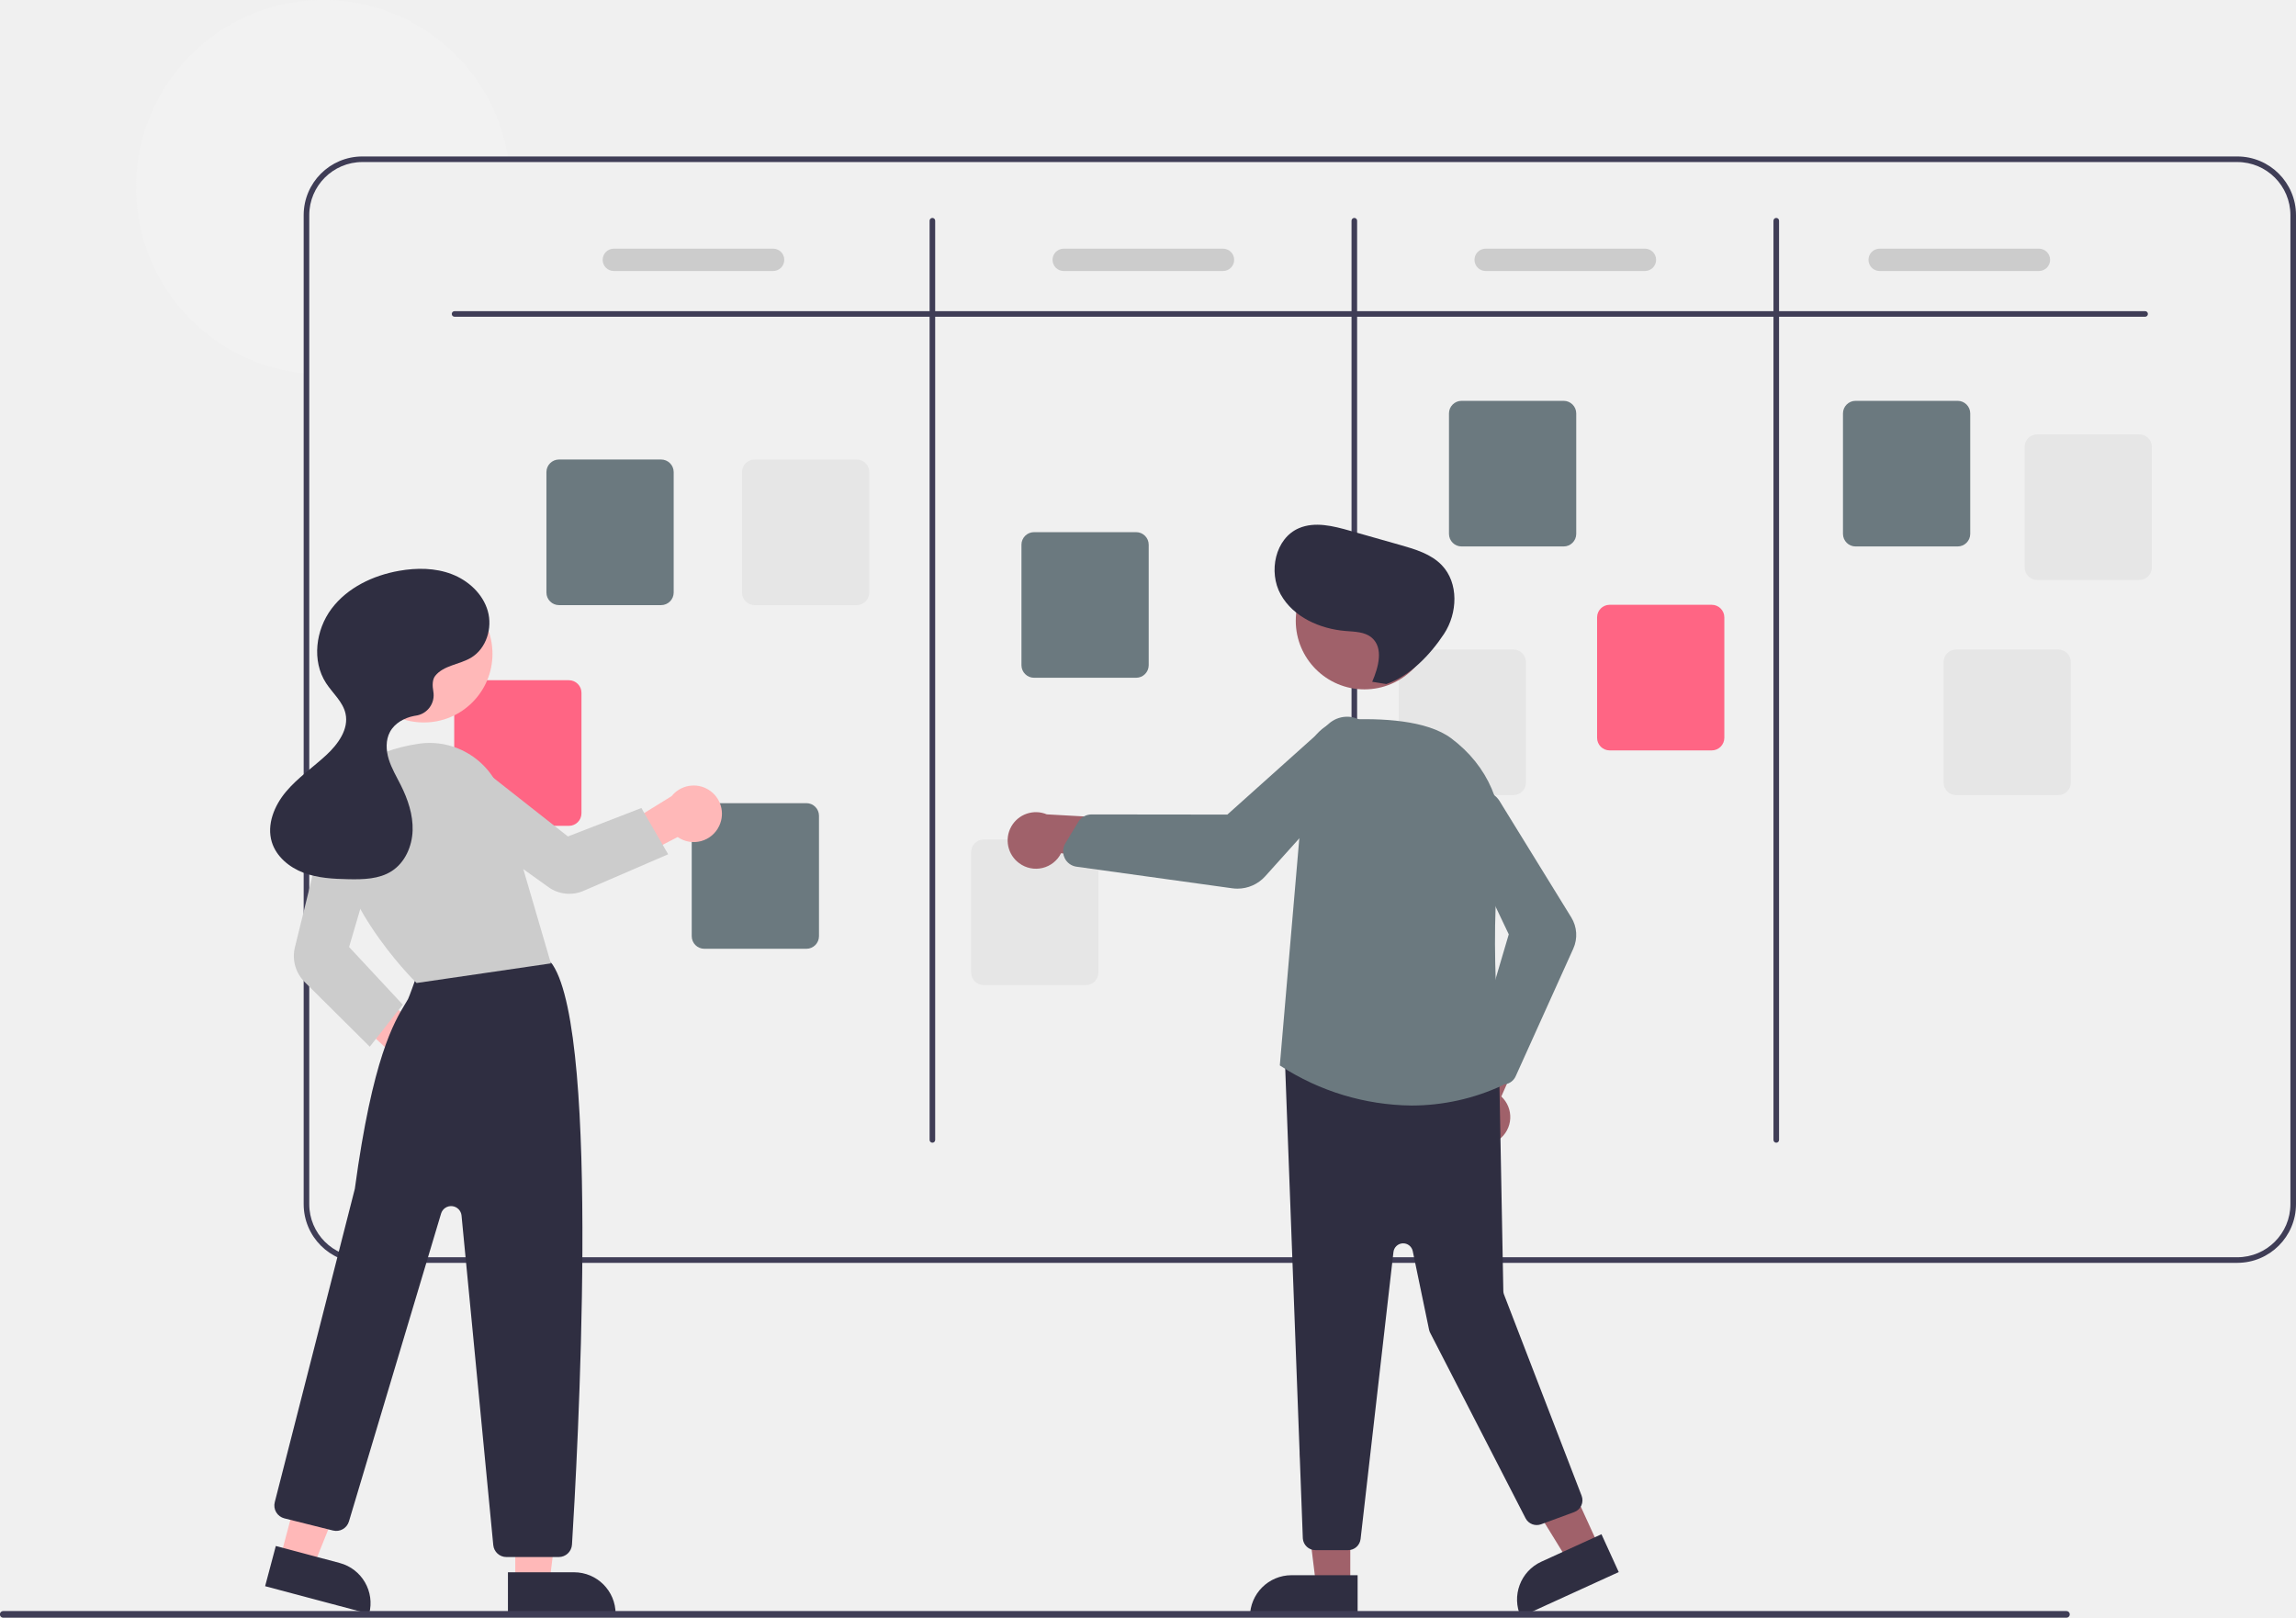
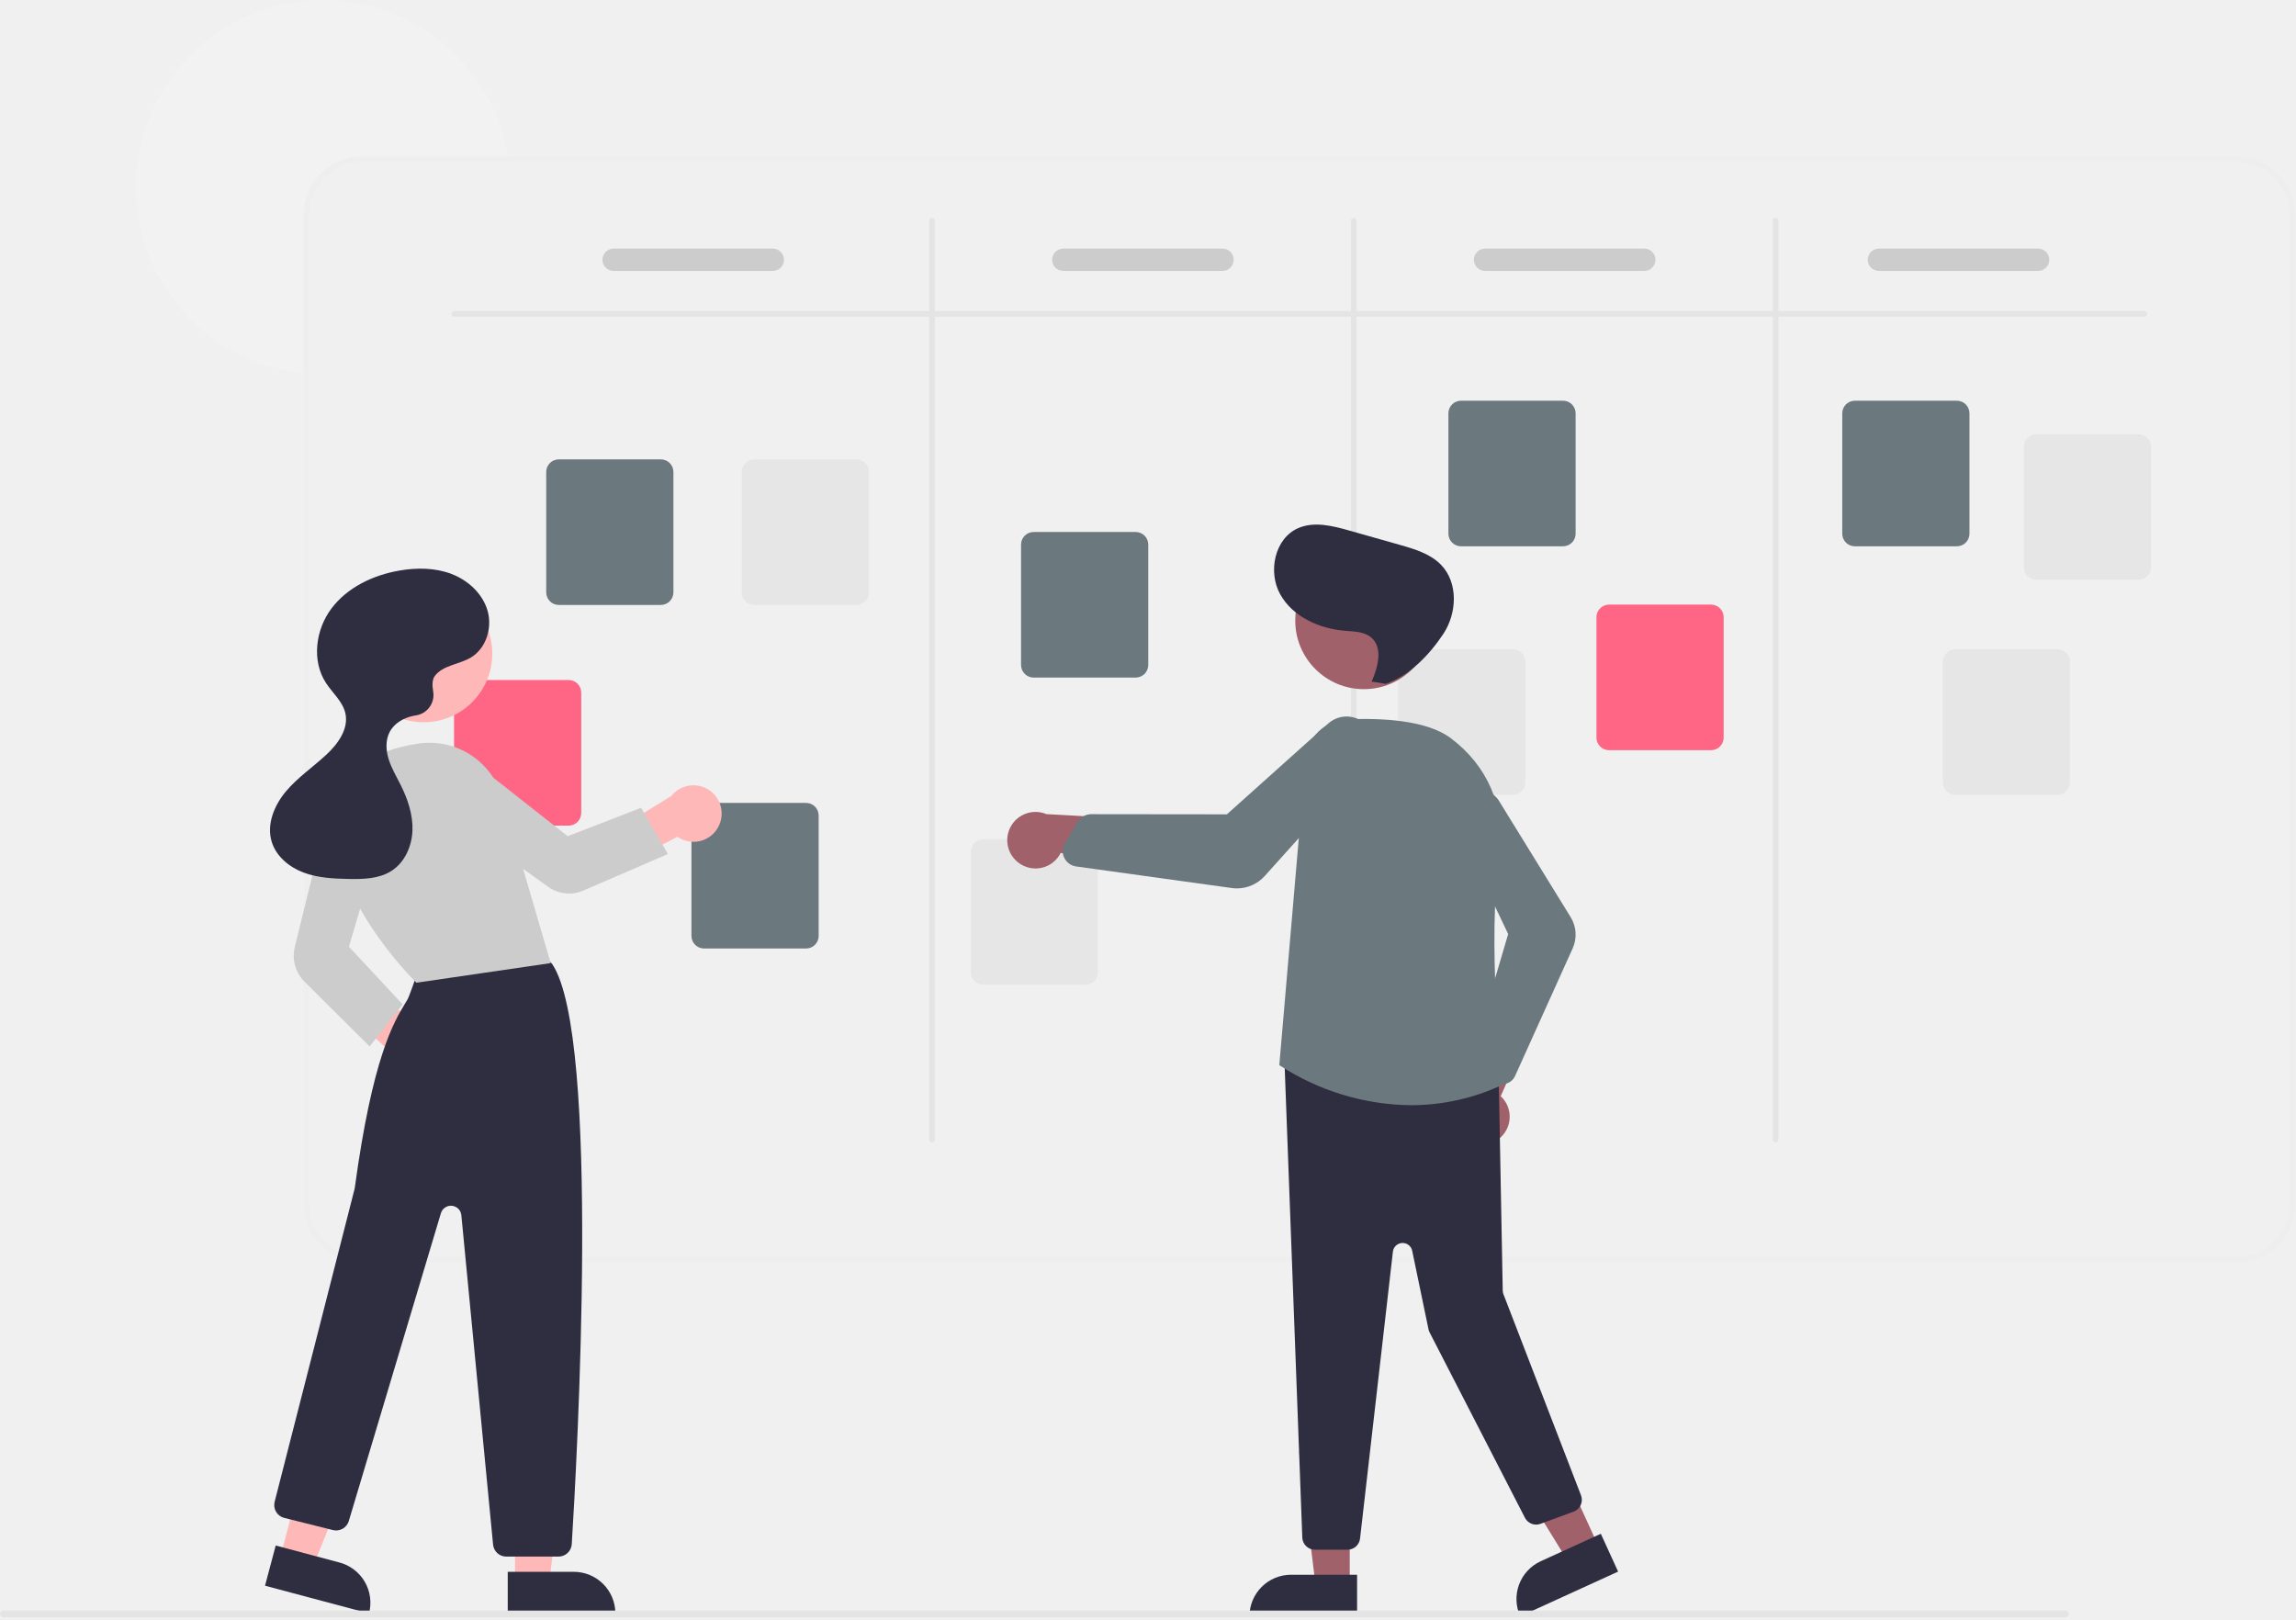
- <svg xmlns="http://www.w3.org/2000/svg" id="afc98551-3d88-4acb-87ed-36f06011ac7a" data-name="Layer 1" width="821.676" height="579.01" viewBox="0 0 821.676 579.01">
-   <path d="M371.238,218.495h-52.4a19.017,19.017,0,0,0-19,19v56.81c-.67-.04-1.34-.1-2-.18a66.999,66.999,0,1,1,73.1-77.63C371.048,217.155,371.148,217.825,371.238,218.495Z" transform="translate(-189.1619 -160.4952)" fill="#f2f2f2" />
-   <path d="M989.838,216.495h-671a21.023,21.023,0,0,0-21,21v354a21.023,21.023,0,0,0,21,21h671a21.023,21.023,0,0,0,21-21v-354A21.023,21.023,0,0,0,989.838,216.495Zm19,375a19.017,19.017,0,0,1-19,19h-671a19.017,19.017,0,0,1-19-19v-354a19.017,19.017,0,0,1,19-19h671a19.017,19.017,0,0,1,19,19Z" transform="translate(-189.1619 -160.4952)" fill="#3f3d56" />
-   <path d="M956.838,273.865h-605a1,1,0,0,1,0-2h605a1,1,0,0,1,0,2Z" transform="translate(-189.1619 -160.4952)" fill="#3f3d56" />
-   <path d="M522.838,569.495a1,1,0,0,1-1-1v-329a1,1,0,1,1,2,0v329A1,1,0,0,1,522.838,569.495Z" transform="translate(-189.1619 -160.4952)" fill="#3f3d56" />
-   <path d="M673.838,569.495a1,1,0,0,1-1-1v-329a1,1,0,1,1,2,0v329A1,1,0,0,1,673.838,569.495Z" transform="translate(-189.1619 -160.4952)" fill="#3f3d56" />
-   <path d="M824.838,569.495a1,1,0,0,1-1-1v-329a1,1,0,1,1,2,0v329A1,1,0,0,1,824.838,569.495Z" transform="translate(-189.1619 -160.4952)" fill="#3f3d56" />
-   <path d="M425.754,377.083h-36.54a4.505,4.505,0,0,1-4.5-4.5V329.463a4.505,4.505,0,0,1,4.5-4.5h36.54a4.505,4.505,0,0,1,4.5,4.5v43.12A4.505,4.505,0,0,1,425.754,377.083Z" transform="translate(-189.1619 -160.4952)" fill="#6b797f" />
-   <path d="M477.754,500.083h-36.54a4.505,4.505,0,0,1-4.5-4.5V452.463a4.505,4.505,0,0,1,4.5-4.5h36.54a4.505,4.505,0,0,1,4.5,4.5v43.12A4.505,4.505,0,0,1,477.754,500.083Z" transform="translate(-189.1619 -160.4952)" fill="#6b797f" />
-   <path d="M595.754,403.083h-36.54a4.505,4.505,0,0,1-4.5-4.5V355.463a4.505,4.505,0,0,1,4.5-4.5h36.54a4.505,4.505,0,0,1,4.5,4.5v43.12A4.505,4.505,0,0,1,595.754,403.083Z" transform="translate(-189.1619 -160.4952)" fill="#6b797f" />
-   <path d="M748.754,356.083h-36.54a4.505,4.505,0,0,1-4.5-4.5V308.463a4.505,4.505,0,0,1,4.5-4.5h36.54a4.505,4.505,0,0,1,4.5,4.5v43.12A4.505,4.505,0,0,1,748.754,356.083Z" transform="translate(-189.1619 -160.4952)" fill="#6b797f" />
-   <path d="M889.754,356.083h-36.54a4.505,4.505,0,0,1-4.5-4.5V308.463a4.505,4.505,0,0,1,4.5-4.5h36.54a4.505,4.505,0,0,1,4.5,4.5v43.12A4.505,4.505,0,0,1,889.754,356.083Z" transform="translate(-189.1619 -160.4952)" fill="#6b797f" />
-   <path d="M954.754,368.083h-36.54a4.505,4.505,0,0,1-4.5-4.5V320.463a4.505,4.505,0,0,1,4.5-4.5h36.54a4.505,4.505,0,0,1,4.5,4.5v43.12A4.505,4.505,0,0,1,954.754,368.083Z" transform="translate(-189.1619 -160.4952)" fill="#e6e6e6" />
-   <path d="M925.754,445.083h-36.54a4.505,4.505,0,0,1-4.5-4.5V397.463a4.505,4.505,0,0,1,4.5-4.5h36.54a4.505,4.505,0,0,1,4.5,4.5v43.12A4.505,4.505,0,0,1,925.754,445.083Z" transform="translate(-189.1619 -160.4952)" fill="#e6e6e6" />
-   <path d="M801.754,429.083h-36.54a4.505,4.505,0,0,1-4.5-4.5V381.463a4.505,4.505,0,0,1,4.5-4.5h36.54a4.505,4.505,0,0,1,4.5,4.5v43.12A4.505,4.505,0,0,1,801.754,429.083Z" transform="translate(-189.1619 -160.4952)" fill="#ff6584" />
-   <path d="M730.754,445.083h-36.54a4.505,4.505,0,0,1-4.5-4.5V397.463a4.505,4.505,0,0,1,4.5-4.5h36.54a4.505,4.505,0,0,1,4.5,4.5v43.12A4.505,4.505,0,0,1,730.754,445.083Z" transform="translate(-189.1619 -160.4952)" fill="#e6e6e6" />
-   <path d="M577.754,513.083h-36.54a4.505,4.505,0,0,1-4.5-4.5V465.463a4.505,4.505,0,0,1,4.5-4.5h36.54a4.505,4.505,0,0,1,4.5,4.5v43.12A4.505,4.505,0,0,1,577.754,513.083Z" transform="translate(-189.1619 -160.4952)" fill="#e6e6e6" />
-   <path d="M392.754,456.083h-36.54a4.505,4.505,0,0,1-4.5-4.5V408.463a4.505,4.505,0,0,1,4.5-4.5h36.54a4.505,4.505,0,0,1,4.5,4.5v43.12A4.505,4.505,0,0,1,392.754,456.083Z" transform="translate(-189.1619 -160.4952)" fill="#ff6584" />
-   <path d="M495.754,377.083h-36.54a4.505,4.505,0,0,1-4.5-4.5V329.463a4.505,4.505,0,0,1,4.5-4.5h36.54a4.505,4.505,0,0,1,4.5,4.5v43.12A4.505,4.505,0,0,1,495.754,377.083Z" transform="translate(-189.1619 -160.4952)" fill="#e6e6e6" />
-   <path d="M465.838,257.495h-57a4,4,0,0,1,0-8h57a4,4,0,0,1,0,8Z" transform="translate(-189.1619 -160.4952)" fill="#ccc" />
-   <path d="M626.838,257.495h-57a4,4,0,0,1,0-8h57a4,4,0,0,1,0,8Z" transform="translate(-189.1619 -160.4952)" fill="#ccc" />
-   <path d="M777.838,257.495h-57a4,4,0,0,1,0-8h57a4,4,0,0,1,0,8Z" transform="translate(-189.1619 -160.4952)" fill="#ccc" />
-   <path d="M918.838,257.495h-57a4,4,0,0,1,0-8h57a4,4,0,0,1,0,8Z" transform="translate(-189.1619 -160.4952)" fill="#ccc" />
-   <path d="M338.171,550.387A10.056,10.056,0,0,1,329.471,537.656L303.838,513.795l13.553-3.438,25.206,20.444a10.11,10.11,0,0,1-4.426,19.586Z" transform="translate(-189.1619 -160.4952)" fill="#ffb8b8" />
-   <polygon points="184.404 566.253 196.664 566.253 202.496 518.965 184.402 518.965 184.404 566.253" fill="#ffb8b8" />
-   <path d="M370.939,723.245h38.531a0,0,0,0,1,0,0v14.887a0,0,0,0,1,0,0H385.826a14.887,14.887,0,0,1-14.887-14.887v0A0,0,0,0,1,370.939,723.245Z" transform="translate(591.28 1300.863) rotate(179.9974)" fill="#2f2e41" />
-   <polygon points="100.345 557.401 112.193 560.555 129.994 516.359 112.509 511.705 100.345 557.401" fill="#ffb8b8" />
-   <path d="M285.307,718.541h38.531a0,0,0,0,1,0,0v14.887a0,0,0,0,1,0,0H300.194a14.887,14.887,0,0,1-14.887-14.887v0A0,0,0,0,1,285.307,718.541Z" transform="matrix(-0.96635, -0.25722, 0.25722, -0.96635, 222.9961, 1345.388)" fill="#2f2e41" />
-   <path d="M389.123,717.795H370.416a4.73,4.73,0,0,1-4.726-4.293L354.333,595.57a3.748,3.748,0,0,0-7.321-.715L314.039,705.055a4.742,4.742,0,0,1-5.7,3.246l-17.403-4.352a4.747,4.747,0,0,1-3.447-5.787c.284-1.11,28.411-111.028,28.656-112.158,6.373-46.968,13.997-59.554,18.093-66.314.339-.56.651-1.074.931-1.561.351-.608,2.512-6.645,3.884-10.564a4.79,4.79,0,0,1,2.435-2.978c17.211-8.802,37.347-2.709,43.109-.632a4.682,4.682,0,0,1,2.338,1.815c17.285,26.071,8.802,177.491,6.926,207.581A4.751,4.751,0,0,1,389.123,717.795Z" transform="translate(-189.1619 -160.4952)" fill="#2f2e41" />
-   <circle cx="151.684" cy="234.024" r="24.561" fill="#ffb8b8" />
-   <path d="M338.244,512.333l-.177-.171c-.331-.32-33.056-32.38-28.821-62.024,1.811-12.68,12.07-20.781,29.668-23.431a27.135,27.135,0,0,1,30,19.121l17.4,59.484Z" transform="translate(-189.1619 -160.4952)" fill="#ccc" />
-   <path d="M321.495,535.136l-23.318-23.171a13.137,13.137,0,0,1-3.48-12.392l11.289-45.919A10.354,10.354,0,0,1,319.165,446.254a10.411,10.411,0,0,1,6.809,12.794L314.09,499.444l19.218,20.637Z" transform="translate(-189.1619 -160.4952)" fill="#ccc" />
-   <path d="M446.566,456.058a10.056,10.056,0,0,1-14.884,4.029L400.553,476.221l1.376-13.706,27.597-17.079a10.11,10.11,0,0,1,17.04,10.621Z" transform="translate(-189.1619 -160.4952)" fill="#ffb8b8" />
-   <path d="M428.283,466.26l-30.346,13.114a12.809,12.809,0,0,1-12.477-1.338l-38.589-27.649A10.355,10.355,0,0,1,344.897,435.4a10.41,10.41,0,0,1,14.409-1.568l33.088,26.042,26.3-10.175Z" transform="translate(-189.1619 -160.4952)" fill="#ccc" />
-   <path d="M344.918,402.39c3.03-3.796,8.691-4.001,12.853-6.505,5.452-3.28,7.706-10.611,5.949-16.726s-6.938-10.881-12.878-13.16-12.549-2.307-18.816-1.206c-9.33,1.64-18.516,5.995-24.207,13.569s-7.139,18.666-1.981,26.612c2.37,3.652,6.029,6.667,6.975,10.917,1.242,5.58-2.671,10.961-6.864,14.846-4.777,4.426-10.257,8.133-14.442,13.123s-6.976,11.806-5.066,18.032c1.6,5.216,6.256,9.059,11.361,10.984s10.666,2.203,16.121,2.309c5.297.104,10.924-.025,15.386-2.881,4.777-3.058,7.328-8.858,7.516-14.527s-1.706-11.223-4.245-16.294c-1.513-3.023-3.273-5.953-4.278-9.18s-1.18-6.89.431-9.863c1.693-3.125,5.117-5.009,8.604-5.694.181-.036.373-.067.573-.096a7.398,7.398,0,0,0,6.333-8.628C343.847,405.808,343.881,403.689,344.918,402.39Z" transform="translate(-189.1619 -160.4952)" fill="#2f2e41" />
-   <polygon points="483.229 567.3 470.969 567.3 465.137 520.012 483.231 520.013 483.229 567.3" fill="#a0616a" />
-   <path d="M462.212,563.797h23.644a0,0,0,0,1,0,0v14.887a0,0,0,0,1,0,0H447.325a0,0,0,0,1,0,0v0A14.887,14.887,0,0,1,462.212,563.797Z" fill="#2f2e41" />
-   <polygon points="572.184 553.413 561.033 558.506 536.079 517.917 552.538 510.399 572.184 553.413" fill="#a0616a" />
-   <path d="M743.47,716.962h23.644a0,0,0,0,1,0,0v14.887a0,0,0,0,1,0,0H728.583a0,0,0,0,1,0,0v0A14.887,14.887,0,0,1,743.47,716.962Z" transform="translate(-422.5278 215.6884) rotate(-24.54855)" fill="#2f2e41" />
-   <path d="M725.643,568.352a10.056,10.056,0,0,0,.801-15.399l14.412-32.7-18.309,3.103-10.879,30.577a10.11,10.11,0,0,0,13.975,14.419Z" transform="translate(-189.1619 -160.4952)" fill="#a0616a" />
-   <path d="M671.609,715.327H659.897a4.517,4.517,0,0,1-4.488-4.174l-6.387-170.559a4.5,4.5,0,0,1,4.925-4.805l67.735,7.193a4.501,4.501,0,0,1,4.062,4.394l1.419,75.235a3.492,3.492,0,0,0,.234,1.193l27.785,72.053a4.499,4.499,0,0,1-2.643,5.841l-11.868,4.373a4.501,4.501,0,0,1-5.557-2.164l-34.133-66.369a4.475,4.475,0,0,1-.404-1.143l-5.831-28.094a3.5,3.5,0,0,0-6.904.312L676.08,711.338A4.499,4.499,0,0,1,671.609,715.327Z" transform="translate(-189.1619 -160.4952)" fill="#2f2e41" />
-   <circle cx="488.279" cy="222.178" r="24.561" fill="#a0616a" />
-   <path d="M694.285,556.19a87.664,87.664,0,0,1-46.873-14.198l-.239-.165.025-.29,9.395-109.416a15.421,15.421,0,0,1,14.599-14.062c12.176-.56,28.531.146,37.286,6.667,13.231,9.854,19.608,24.694,17.496,40.712-4.38,33.219.582,78.029,1.162,83.029l.042.36-.33.151A77.266,77.266,0,0,1,694.285,556.19Z" transform="translate(-189.1619 -160.4952)" fill="#6b797f" />
-   <path d="M727.022,548.653a5.007,5.007,0,0,1-3.681-1.622l-5.373-5.861a5.026,5.026,0,0,1-1.109-4.795l12.251-41.464-18.64-39.144a8.832,8.832,0,0,1-.604-5.879,8.809,8.809,0,0,1,16.313-2.084l25.295,41.042a11.951,11.951,0,0,1,.72,11.198l-20.61,45.665a4.988,4.988,0,0,1-3.766,2.88A5.054,5.054,0,0,1,727.022,548.653Z" transform="translate(-189.1619 -160.4952)" fill="#6b797f" />
-   <path d="M553.9,469.448a10.056,10.056,0,0,0,14.999-3.578l35.438,4.596L596.192,453.778l-32.404-1.806a10.11,10.11,0,0,0-9.888,17.476Z" transform="translate(-189.1619 -160.4952)" fill="#a0616a" />
-   <path d="M632.011,478.562a13.425,13.425,0,0,1-1.845-.127l-55.751-7.732a5.541,5.541,0,0,1-4.251-3.111,5.657,5.657,0,0,1-.318-.829h-0a5.564,5.564,0,0,1,.575-4.432l4.614-7.649a5.584,5.584,0,0,1,4.756-2.686h.008l48.596.056,36.294-32.517a9.868,9.868,0,0,1,6.107-2.5,9.835,9.835,0,0,1,7.373,16.815L641.953,474.128A13.364,13.364,0,0,1,632.011,478.562Z" transform="translate(-189.1619 -160.4952)" fill="#6b797f" />
-   <path d="M680.234,404.523c2.244-5.195,4.144-12.113-.161-15.785-2.497-2.13-6.094-2.135-9.365-2.4-9.217-.747-18.706-4.988-23.211-13.064s-1.989-20.084,6.51-23.728c5.729-2.456,12.297-.783,18.294.918l18.006,5.106c5.35,1.517,10.967,3.19,14.819,7.201,6.143,6.397,5.684,17.212.805,24.618s-12.226,15.131-20.638,17.943Z" transform="translate(-189.1619 -160.4952)" fill="#2f2e41" />
-   <path d="M928.647,739.505h-738.294a1.191,1.191,0,1,1,0-2.381h738.294a1.191,1.191,0,1,1,0,2.381Z" transform="translate(-189.1619 -160.4952)" fill="#3f3d56" />
+ <svg xmlns="http://www.w3.org/2000/svg" width="822" height="580" viewBox="0 0 822 580" fill="none">
+   <g clip-path="url(#clip0)">
+     <path d="M182.076 58H129.676C124.639 58.005 119.808 60.008 116.246 63.57C112.684 67.132 110.681 71.962 110.676 77V133.81C110.006 133.77 109.336 133.71 108.676 133.63C96.262 132.324 84.46 127.576 74.6 119.921C64.74 112.266 57.215 102.009 52.872 90.306C48.53 78.604 47.543 65.92 50.023 53.687C52.504 41.453 58.352 30.156 66.909 21.068C75.467 11.98 86.393 5.464 98.455 2.254C110.518 -0.957 123.237 -0.733 135.18 2.899C147.122 6.53 157.813 13.426 166.046 22.809C174.279 32.191 179.727 43.687 181.776 56C181.886 56.66 181.986 57.33 182.076 58Z" fill="#F2F2F2" />
+     <path d="M800.676 56H129.676C124.109 56.006 118.771 58.221 114.834 62.157C110.897 66.094 108.682 71.432 108.676 77V431C108.682 436.568 110.897 441.906 114.834 445.842C118.771 449.779 124.109 451.994 129.676 452H800.676C806.244 451.994 811.582 449.779 815.519 445.842C819.456 441.906 821.67 436.568 821.676 431V77C821.67 71.432 819.456 66.094 815.519 62.157C811.582 58.221 806.244 56.006 800.676 56ZM819.676 431C819.672 436.038 817.668 440.868 814.106 444.43C810.544 447.992 805.714 449.995 800.676 450H129.676C124.639 449.995 119.808 447.992 116.246 444.43C112.684 440.868 110.681 436.038 110.676 431V77C110.681 71.962 112.684 67.132 116.246 63.57C119.808 60.008 124.639 58.005 129.676 58H800.676C805.714 58.005 810.544 60.008 814.106 63.57C817.668 67.132 819.672 71.962 819.676 77V431Z" fill="#EEEEEE" />
+     <path d="M767.676 113.37H162.676C162.411 113.37 162.157 113.264 161.969 113.077C161.782 112.889 161.676 112.635 161.676 112.37C161.676 112.104 161.782 111.85 161.969 111.663C162.157 111.475 162.411 111.37 162.676 111.37H767.676C767.941 111.37 768.196 111.475 768.383 111.663C768.571 111.85 768.676 112.104 768.676 112.37C768.676 112.635 768.571 112.889 768.383 113.077C768.196 113.264 767.941 113.37 767.676 113.37Z" fill="#E4E4E4" />
+     <path d="M333.676 409C333.411 409 333.157 408.895 332.969 408.707C332.782 408.52 332.676 408.265 332.676 408V79C332.676 78.735 332.782 78.48 332.969 78.293C333.157 78.105 333.411 78 333.676 78C333.941 78 334.196 78.105 334.383 78.293C334.571 78.48 334.676 78.735 334.676 79V408C334.676 408.265 334.571 408.52 334.383 408.707C334.196 408.895 333.941 409 333.676 409V409Z" fill="#E4E4E4" />
+     <path d="M484.676 409C484.411 409 484.157 408.895 483.969 408.707C483.782 408.52 483.676 408.265 483.676 408V79C483.676 78.735 483.782 78.48 483.969 78.293C484.157 78.105 484.411 78 484.676 78C484.941 78 485.196 78.105 485.383 78.293C485.571 78.48 485.676 78.735 485.676 79V408C485.676 408.265 485.571 408.52 485.383 408.707C485.196 408.895 484.941 409 484.676 409V409Z" fill="#E4E4E4" />
+     <path d="M635.676 409C635.411 409 635.157 408.895 634.969 408.707C634.782 408.52 634.676 408.265 634.676 408V79C634.676 78.735 634.782 78.48 634.969 78.293C635.157 78.105 635.411 78 635.676 78C635.941 78 636.196 78.105 636.383 78.293C636.571 78.48 636.676 78.735 636.676 79V408C636.676 408.265 636.571 408.52 636.383 408.707C636.196 408.895 635.941 409 635.676 409V409Z" fill="#E4E4E4" />
+     <path d="M236.592 216.587H200.052C198.859 216.586 197.715 216.112 196.871 215.268C196.028 214.424 195.553 213.28 195.552 212.087V168.968C195.553 167.775 196.028 166.631 196.871 165.787C197.715 164.944 198.859 164.469 200.052 164.468H236.592C237.785 164.469 238.929 164.944 239.772 165.787C240.616 166.631 241.091 167.775 241.092 168.968V212.087C241.091 213.28 240.616 214.424 239.772 215.268C238.929 216.112 237.785 216.586 236.592 216.587V216.587Z" fill="#6B797F" />
+     <path d="M288.592 339.587H252.052C250.859 339.586 249.715 339.112 248.871 338.268C248.028 337.424 247.553 336.28 247.552 335.087V291.968C247.553 290.775 248.028 289.631 248.871 288.787C249.715 287.944 250.859 287.469 252.052 287.468H288.592C289.785 287.469 290.929 287.944 291.772 288.787C292.616 289.631 293.091 290.775 293.092 291.968V335.087C293.091 336.28 292.616 337.424 291.772 338.268C290.929 339.112 289.785 339.586 288.592 339.587V339.587Z" fill="#6B797F" />
+     <path d="M406.592 242.587H370.052C368.859 242.586 367.715 242.112 366.872 241.268C366.028 240.424 365.553 239.28 365.552 238.087V194.968C365.553 193.775 366.028 192.631 366.872 191.787C367.715 190.944 368.859 190.469 370.052 190.468H406.592C407.785 190.469 408.929 190.944 409.773 191.787C410.616 192.631 411.091 193.775 411.092 194.968V238.087C411.091 239.28 410.616 240.424 409.773 241.268C408.929 242.112 407.785 242.586 406.592 242.587V242.587Z" fill="#6B797F" />
+     <path d="M559.592 195.587H523.052C521.859 195.586 520.715 195.112 519.872 194.268C519.028 193.424 518.553 192.28 518.552 191.087V147.968C518.553 146.775 519.028 145.631 519.872 144.787C520.715 143.944 521.859 143.469 523.052 143.468H559.592C560.785 143.469 561.929 143.944 562.773 144.787C563.616 145.631 564.091 146.775 564.092 147.968V191.087C564.091 192.28 563.616 193.424 562.773 194.268C561.929 195.112 560.785 195.586 559.592 195.587V195.587Z" fill="#6B797F" />
+     <path d="M700.592 195.587H664.052C662.859 195.586 661.715 195.112 660.872 194.268C660.028 193.424 659.553 192.28 659.552 191.087V147.968C659.553 146.775 660.028 145.631 660.872 144.787C661.715 143.944 662.859 143.469 664.052 143.468H700.592C701.785 143.469 702.929 143.944 703.773 144.787C704.616 145.631 705.091 146.775 705.092 147.968V191.087C705.091 192.28 704.616 193.424 703.773 194.268C702.929 195.112 701.785 195.586 700.592 195.587V195.587Z" fill="#6B797F" />
+     <path d="M765.592 207.587H729.052C727.859 207.586 726.715 207.112 725.872 206.268C725.028 205.424 724.553 204.28 724.552 203.087V159.968C724.553 158.775 725.028 157.631 725.872 156.787C726.715 155.944 727.859 155.469 729.052 155.468H765.592C766.785 155.469 767.929 155.944 768.773 156.787C769.616 157.631 770.091 158.775 770.092 159.968V203.087C770.091 204.28 769.616 205.424 768.773 206.268C767.929 207.112 766.785 207.586 765.592 207.587Z" fill="#E6E6E6" />
+     <path d="M736.592 284.587H700.052C698.859 284.586 697.715 284.112 696.872 283.268C696.028 282.424 695.553 281.28 695.552 280.087V236.968C695.553 235.775 696.028 234.631 696.872 233.787C697.715 232.944 698.859 232.469 700.052 232.468H736.592C737.785 232.469 738.929 232.944 739.773 233.787C740.616 234.631 741.091 235.775 741.092 236.968V280.087C741.091 281.28 740.616 282.424 739.773 283.268C738.929 284.112 737.785 284.586 736.592 284.587Z" fill="#E6E6E6" />
+     <path d="M612.592 268.587H576.052C574.859 268.586 573.715 268.112 572.872 267.268C572.028 266.424 571.553 265.28 571.552 264.087V220.968C571.553 219.775 572.028 218.631 572.872 217.787C573.715 216.944 574.859 216.469 576.052 216.468H612.592C613.785 216.469 614.929 216.944 615.773 217.787C616.616 218.631 617.091 219.775 617.092 220.968V264.087C617.091 265.28 616.616 266.424 615.773 267.268C614.929 268.112 613.785 268.586 612.592 268.587Z" fill="#FF6584" />
+     <path d="M541.592 284.587H505.052C503.859 284.586 502.715 284.112 501.872 283.268C501.028 282.424 500.553 281.28 500.552 280.087V236.968C500.553 235.775 501.028 234.631 501.872 233.787C502.715 232.944 503.859 232.469 505.052 232.468H541.592C542.785 232.469 543.929 232.944 544.773 233.787C545.616 234.631 546.091 235.775 546.092 236.968V280.087C546.091 281.28 545.616 282.424 544.773 283.268C543.929 284.112 542.785 284.586 541.592 284.587V284.587Z" fill="#E6E6E6" />
+     <path d="M388.592 352.587H352.052C350.859 352.586 349.715 352.112 348.872 351.268C348.028 350.424 347.553 349.28 347.552 348.087V304.968C347.553 303.775 348.028 302.631 348.872 301.787C349.715 300.944 350.859 300.469 352.052 300.468H388.592C389.785 300.469 390.929 300.944 391.773 301.787C392.616 302.631 393.091 303.775 393.092 304.968V348.087C393.091 349.28 392.616 350.424 391.773 351.268C390.929 352.112 389.785 352.586 388.592 352.587Z" fill="#E6E6E6" />
+     <path d="M203.592 295.587H167.052C165.859 295.586 164.715 295.112 163.871 294.268C163.028 293.424 162.553 292.28 162.552 291.087V247.968C162.553 246.775 163.028 245.631 163.871 244.787C164.715 243.944 165.859 243.469 167.052 243.468H203.592C204.785 243.469 205.929 243.944 206.772 244.787C207.616 245.631 208.091 246.775 208.092 247.968V291.087C208.091 292.28 207.616 293.424 206.772 294.268C205.929 295.112 204.785 295.586 203.592 295.587V295.587Z" fill="#FF6584" />
+     <path d="M306.592 216.587H270.052C268.859 216.586 267.715 216.112 266.871 215.268C266.028 214.424 265.553 213.28 265.552 212.087V168.968C265.553 167.775 266.028 166.631 266.871 165.787C267.715 164.944 268.859 164.469 270.052 164.468H306.592C307.785 164.469 308.929 164.944 309.772 165.787C310.616 166.631 311.091 167.775 311.092 168.968V212.087C311.091 213.28 310.616 214.424 309.772 215.268C308.929 216.112 307.785 216.586 306.592 216.587V216.587Z" fill="#E6E6E6" />
+     <path d="M276.676 97H219.676C218.615 97 217.598 96.579 216.848 95.828C216.098 95.078 215.676 94.061 215.676 93C215.676 91.939 216.098 90.922 216.848 90.172C217.598 89.421 218.615 89 219.676 89H276.676C277.737 89 278.755 89.421 279.505 90.172C280.255 90.922 280.676 91.939 280.676 93C280.676 94.061 280.255 95.078 279.505 95.828C278.755 96.579 277.737 97 276.676 97Z" fill="#CCCCCC" />
+     <path d="M437.676 97H380.676C379.615 97 378.598 96.579 377.848 95.828C377.098 95.078 376.676 94.061 376.676 93C376.676 91.939 377.098 90.922 377.848 90.172C378.598 89.421 379.615 89 380.676 89H437.676C438.737 89 439.755 89.421 440.505 90.172C441.255 90.922 441.676 91.939 441.676 93C441.676 94.061 441.255 95.078 440.505 95.828C439.755 96.579 438.737 97 437.676 97Z" fill="#CCCCCC" />
+     <path d="M588.676 97H531.676C530.615 97 529.598 96.579 528.848 95.828C528.098 95.078 527.676 94.061 527.676 93C527.676 91.939 528.098 90.922 528.848 90.172C529.598 89.421 530.615 89 531.676 89H588.676C589.737 89 590.755 89.421 591.505 90.172C592.255 90.922 592.676 91.939 592.676 93C592.676 94.061 592.255 95.078 591.505 95.828C590.755 96.579 589.737 97 588.676 97Z" fill="#CCCCCC" />
+     <path d="M729.676 97H672.676C671.615 97 670.598 96.579 669.848 95.828C669.098 95.078 668.676 94.061 668.676 93C668.676 91.939 669.098 90.922 669.848 90.172C670.598 89.421 671.615 89 672.676 89H729.676C730.737 89 731.755 89.421 732.505 90.172C733.255 90.922 733.676 91.939 733.676 93C733.676 94.061 733.255 95.078 732.505 95.828C731.755 96.579 730.737 97 729.676 97Z" fill="#CCCCCC" />
+     <path d="M149.009 389.891C147.546 389.748 146.132 389.286 144.867 388.537C143.602 387.788 142.517 386.771 141.687 385.557C140.858 384.343 140.304 382.963 140.066 381.512C139.828 380.061 139.911 378.576 140.309 377.161L114.676 353.3L128.229 349.862L153.435 370.305C155.768 371.132 157.717 372.785 158.912 374.952C160.108 377.119 160.467 379.65 159.921 382.064C159.376 384.478 157.964 386.609 155.953 388.051C153.941 389.494 151.471 390.149 149.009 389.891V389.891Z" fill="#FFB8B8" />
+     <path d="M184.404 566.253H196.664L202.496 518.965H184.402L184.404 566.253Z" fill="#FFB8B8" />
+     <path d="M220.308 577.636L181.777 577.637L181.777 562.75L205.421 562.749C209.369 562.749 213.155 564.317 215.947 567.109C218.739 569.901 220.308 573.687 220.308 577.636V577.636L220.308 577.636Z" fill="#2F2E41" />
+     <path d="M100.345 557.401L112.193 560.555L129.994 516.359L112.509 511.705L100.345 557.401Z" fill="#FFB8B8" />
+     <path d="M132.113 577.639L94.879 567.729L98.708 553.343L121.556 559.424C125.372 560.44 128.627 562.929 130.607 566.345C132.587 569.761 133.129 573.824 132.113 577.639V577.639V577.639Z" fill="#2F2E41" />
+     <path d="M199.961 557.3H181.254C180.072 557.304 178.932 556.866 178.057 556.071C177.182 555.277 176.637 554.183 176.528 553.007L165.171 435.075C165.088 434.21 164.707 433.401 164.093 432.786C163.479 432.171 162.67 431.789 161.805 431.704C160.94 431.62 160.073 431.838 159.351 432.323C158.63 432.808 158.099 433.528 157.85 434.36L124.877 544.56C124.528 545.731 123.74 546.722 122.679 547.327C121.617 547.932 120.362 548.103 119.177 547.806L101.774 543.454C101.166 543.302 100.595 543.032 100.092 542.658C99.59 542.285 99.166 541.816 98.846 541.278C98.525 540.74 98.315 540.144 98.225 539.524C98.136 538.905 98.171 538.273 98.326 537.667C98.611 536.557 126.737 426.639 126.983 425.509C133.355 378.541 140.98 365.955 145.076 359.194C145.415 358.635 145.726 358.12 146.007 357.634C146.358 357.025 148.519 350.989 149.89 347.069C150.068 346.432 150.377 345.838 150.796 345.325C151.215 344.813 151.736 344.393 152.325 344.092C169.536 335.29 189.673 341.383 195.435 343.46C196.39 343.796 197.21 344.433 197.773 345.275C215.057 371.347 206.575 522.767 204.699 552.856C204.621 554.06 204.088 555.189 203.208 556.014C202.328 556.839 201.167 557.299 199.961 557.3V557.3Z" fill="#2F2E41" />
+     <path d="M151.684 258.585C165.249 258.585 176.245 247.589 176.245 234.024C176.245 220.46 165.249 209.463 151.684 209.463C138.119 209.463 127.123 220.46 127.123 234.024C127.123 247.589 138.119 258.585 151.684 258.585Z" fill="#FFB8B8" />
+     <path d="M149.082 351.838L148.905 351.667C148.574 351.347 115.85 319.287 120.085 289.643C121.896 276.963 132.155 268.861 149.752 266.212C156.217 265.252 162.812 266.657 168.323 270.17C173.835 273.683 177.893 279.067 179.752 285.333L197.152 344.817L149.082 351.838Z" fill="#CCCCCC" />
+     <path d="M132.333 374.641L109.014 351.47C107.42 349.876 106.262 347.899 105.653 345.729C105.044 343.559 105.003 341.269 105.535 339.078L116.823 293.159C117.161 291.783 117.778 290.491 118.636 289.363C119.493 288.235 120.573 287.296 121.809 286.602C123.044 285.908 124.409 285.475 125.819 285.33C127.228 285.185 128.652 285.331 130.003 285.759C132.578 286.589 134.729 288.388 135.999 290.776C137.27 293.164 137.562 295.953 136.812 298.553L124.928 338.949L144.146 359.586L132.333 374.641Z" fill="#CCCCCC" />
+     <path d="M257.404 295.562C256.788 296.897 255.886 298.08 254.763 299.028C253.64 299.977 252.322 300.667 250.903 301.052C249.484 301.436 247.998 301.504 246.55 301.252C245.101 300.999 243.726 300.432 242.521 299.591L211.391 315.726L212.767 302.02L240.364 284.941C241.912 283.009 244.114 281.713 246.554 281.297C248.994 280.88 251.501 281.374 253.602 282.683C255.702 283.992 257.25 286.026 257.95 288.4C258.651 290.774 258.457 293.322 257.404 295.562H257.404Z" fill="#FFB8B8" />
+     <path d="M239.121 305.765L208.775 318.878C206.755 319.744 204.546 320.076 202.361 319.841C200.176 319.607 198.088 318.814 196.298 317.54L157.709 289.891C156.557 289.065 155.587 288.013 154.859 286.797C154.13 285.582 153.659 284.23 153.474 282.826C153.289 281.421 153.394 279.993 153.783 278.631C154.172 277.268 154.837 276 155.735 274.905C157.463 272.822 159.932 271.494 162.622 271.202C165.312 270.909 168.009 271.675 170.144 273.337L203.232 299.379L229.533 289.204L239.121 305.765Z" fill="#CCCCCC" />
+     <path d="M155.756 241.895C158.786 238.098 164.447 237.894 168.609 235.39C174.061 232.109 176.315 224.779 174.558 218.664C172.801 212.549 167.62 207.783 161.679 205.503C155.739 203.224 149.13 203.196 142.863 204.298C133.533 205.938 124.347 210.293 118.657 217.867C112.966 225.441 111.518 236.533 116.675 244.479C119.046 248.132 122.705 251.146 123.651 255.396C124.893 260.976 120.979 266.357 116.787 270.242C112.01 274.669 106.53 278.376 102.345 283.365C98.16 288.355 95.369 295.171 97.279 301.397C98.879 306.614 103.535 310.457 108.64 312.381C113.746 314.306 119.306 314.584 124.761 314.691C130.059 314.794 135.685 314.666 140.147 311.809C144.924 308.752 147.475 302.951 147.664 297.282C147.852 291.614 145.958 286.06 143.419 280.988C141.906 277.965 140.146 275.035 139.141 271.808C138.135 268.58 137.961 264.917 139.571 261.945C141.264 258.82 144.688 256.936 148.175 256.251C148.357 256.215 148.548 256.183 148.749 256.155C149.741 256.026 150.697 255.698 151.558 255.189C152.42 254.681 153.169 254.002 153.761 253.196C154.353 252.39 154.775 251.471 155.003 250.497C155.23 249.523 155.257 248.512 155.082 247.527C154.685 245.313 154.719 243.193 155.756 241.895Z" fill="#2F2E41" />
+     <path d="M483.229 567.3H470.969L465.137 520.012L483.231 520.013L483.229 567.3Z" fill="#A0616A" />
+     <path d="M462.212 563.797H485.856V578.684H447.325C447.325 576.729 447.71 574.793 448.458 572.987C449.206 571.181 450.303 569.539 451.685 568.157C453.068 566.775 454.709 565.678 456.515 564.93C458.321 564.182 460.257 563.797 462.212 563.797Z" fill="#2F2E41" />
+     <path d="M572.184 553.413L561.033 558.506L536.079 517.917L552.538 510.399L572.184 553.413Z" fill="#A0616A" />
+     <path d="M551.612 558.958L573.118 549.135L579.303 562.676L544.256 578.685C543.443 576.906 542.989 574.985 542.919 573.032C542.85 571.078 543.165 569.13 543.848 567.298C544.531 565.466 545.568 563.787 546.901 562.356C548.233 560.925 549.834 559.771 551.612 558.958V558.958Z" fill="#2F2E41" />
+     <path d="M536.482 407.857C537.656 406.973 538.623 405.842 539.313 404.544C540.003 403.246 540.401 401.813 540.477 400.345C540.553 398.877 540.307 397.41 539.755 396.047C539.203 394.685 538.359 393.46 537.283 392.458L551.694 359.759L533.386 362.861L522.507 393.438C520.945 395.358 520.142 397.784 520.249 400.257C520.357 402.73 521.367 405.077 523.09 406.855C524.812 408.632 527.127 409.716 529.595 409.9C532.063 410.085 534.514 409.358 536.482 407.857Z" fill="#A0616A" />
+     <path d="M482.448 554.831H470.736C469.6 554.827 468.507 554.396 467.675 553.622C466.843 552.849 466.334 551.79 466.247 550.658L459.86 380.099C459.813 379.445 459.909 378.789 460.141 378.177C460.374 377.564 460.737 377.009 461.206 376.552C461.675 376.094 462.239 375.745 462.857 375.527C463.475 375.31 464.133 375.231 464.786 375.294L532.521 382.488C533.618 382.595 534.638 383.102 535.387 383.912C536.136 384.722 536.562 385.778 536.583 386.881L538.002 462.117C538.01 462.525 538.089 462.929 538.236 463.31L566.021 535.363C566.236 535.919 566.338 536.513 566.321 537.109C566.304 537.706 566.168 538.293 565.922 538.836C565.677 539.38 565.325 539.869 564.888 540.275C564.451 540.682 563.938 540.997 563.378 541.203L551.51 545.576C550.479 545.956 549.345 545.946 548.321 545.547C547.298 545.148 546.455 544.389 545.952 543.412L511.82 477.043C511.634 476.682 511.498 476.298 511.416 475.901L505.585 447.807C505.416 446.992 504.962 446.265 504.305 445.754C503.648 445.244 502.831 444.984 502 445.022C501.168 445.06 500.378 445.392 499.77 445.96C499.162 446.527 498.776 447.293 498.681 448.119L486.918 550.843C486.793 551.941 486.268 552.954 485.443 553.69C484.619 554.425 483.552 554.832 482.448 554.831V554.831Z" fill="#2F2E41" />
+     <path d="M488.279 246.739C501.844 246.739 512.84 235.743 512.84 222.178C512.84 208.613 501.844 197.617 488.279 197.617C474.715 197.617 463.718 208.613 463.718 222.178C463.718 235.743 474.715 246.739 488.279 246.739Z" fill="#A0616A" />
+     <path d="M505.123 395.694C488.467 395.511 472.208 390.586 458.25 381.496L458.011 381.331L458.036 381.042L467.431 271.626C467.755 267.913 469.412 264.444 472.095 261.859C474.779 259.274 478.308 257.748 482.03 257.564C494.206 257.004 510.561 257.71 519.316 264.231C532.546 274.085 538.923 288.924 536.811 304.943C532.431 338.162 537.393 382.972 537.973 387.972L538.015 388.333L537.686 388.484C527.486 393.229 516.373 395.69 505.123 395.694V395.694Z" fill="#6B797F" />
+     <path d="M537.86 388.158C537.168 388.156 536.483 388.012 535.849 387.733C535.216 387.453 534.647 387.046 534.179 386.536L528.807 380.674C528.226 380.037 527.819 379.262 527.625 378.422C527.431 377.582 527.456 376.707 527.697 375.879L539.948 334.416L521.308 295.272C520.438 293.44 520.225 291.364 520.705 289.393C521.128 287.662 522.065 286.101 523.393 284.915C524.722 283.728 526.379 282.972 528.145 282.747C529.912 282.521 531.706 282.836 533.29 283.65C534.874 284.465 536.173 285.74 537.018 287.309L562.312 328.351C563.34 330.016 563.943 331.907 564.069 333.86C564.194 335.812 563.838 337.766 563.033 339.549L542.423 385.214C542.083 385.969 541.561 386.627 540.904 387.13C540.246 387.633 539.474 387.964 538.656 388.094C538.393 388.136 538.127 388.157 537.86 388.158V388.158Z" fill="#6B797F" />
+     <path d="M364.738 308.953C365.917 309.83 367.275 310.438 368.715 310.734C370.155 311.03 371.642 311.006 373.072 310.665C374.502 310.324 375.84 309.674 376.991 308.76C378.143 307.846 379.08 306.69 379.736 305.375L415.174 309.971L407.03 293.283L374.626 291.477C372.343 290.52 369.789 290.434 367.447 291.235C365.105 292.036 363.139 293.668 361.92 295.823C360.701 297.977 360.315 300.503 360.834 302.923C361.353 305.343 362.742 307.488 364.738 308.953V308.953Z" fill="#A0616A" />
+     <path d="M442.849 318.067C442.232 318.067 441.616 318.024 441.005 317.939L385.254 310.207C384.343 310.082 383.477 309.732 382.735 309.189C381.993 308.646 381.398 307.926 381.003 307.096C380.875 306.828 380.769 306.551 380.685 306.267H380.685C380.469 305.528 380.409 304.753 380.508 303.991C380.607 303.228 380.863 302.494 381.26 301.835L385.873 294.186C386.37 293.369 387.068 292.692 387.9 292.222C388.733 291.752 389.673 291.503 390.629 291.5H390.637L439.233 291.556L475.527 259.039C477.215 257.529 479.372 256.647 481.634 256.539C483.62 256.447 485.588 256.959 487.277 258.008C488.966 259.057 490.298 260.593 491.096 262.414C491.895 264.235 492.122 266.256 491.749 268.209C491.376 270.162 490.42 271.956 489.006 273.355L452.791 313.633C451.538 315.028 450.005 316.144 448.292 316.908C446.579 317.672 444.725 318.067 442.849 318.067V318.067Z" fill="#6B797F" />
+     <path d="M491.072 244.028C493.316 238.833 495.215 231.915 490.91 228.243C488.413 226.113 484.817 226.108 481.545 225.843C472.328 225.096 462.839 220.855 458.334 212.78C453.829 204.704 456.345 192.695 464.844 189.052C470.574 186.596 477.142 188.269 483.139 189.969L501.145 195.075C506.495 196.592 512.112 198.265 515.964 202.277C522.106 208.674 521.647 219.488 516.768 226.895C511.889 234.301 504.542 242.025 496.131 244.837L491.072 244.028Z" fill="#2F2E41" />
+     <path d="M739.485 579.01H1.191C1.034 579.01 0.879 578.98 0.734 578.92C0.589 578.86 0.457 578.773 0.347 578.662C0.236 578.551 0.148 578.42 0.088 578.275C0.027 578.131 -0.003 577.976 -0.003 577.819C-0.003 577.662 0.027 577.507 0.088 577.362C0.148 577.218 0.236 577.086 0.347 576.976C0.457 576.865 0.589 576.777 0.734 576.718C0.879 576.658 1.034 576.628 1.191 576.628H739.485C739.641 576.628 739.797 576.658 739.941 576.718C740.086 576.777 740.218 576.865 740.329 576.976C740.44 577.086 740.528 577.218 740.588 577.362C740.648 577.507 740.679 577.662 740.679 577.819C740.679 577.976 740.648 578.131 740.588 578.275C740.528 578.42 740.44 578.551 740.329 578.662C740.218 578.773 740.086 578.86 739.941 578.92C739.797 578.98 739.641 579.01 739.485 579.01V579.01Z" fill="#E4E4E4" />
+   </g>
+   <defs>
+     <clipPath id="clip0">
+       <rect width="821.676" height="579.01" fill="white" />
+     </clipPath>
+   </defs>
</svg>
